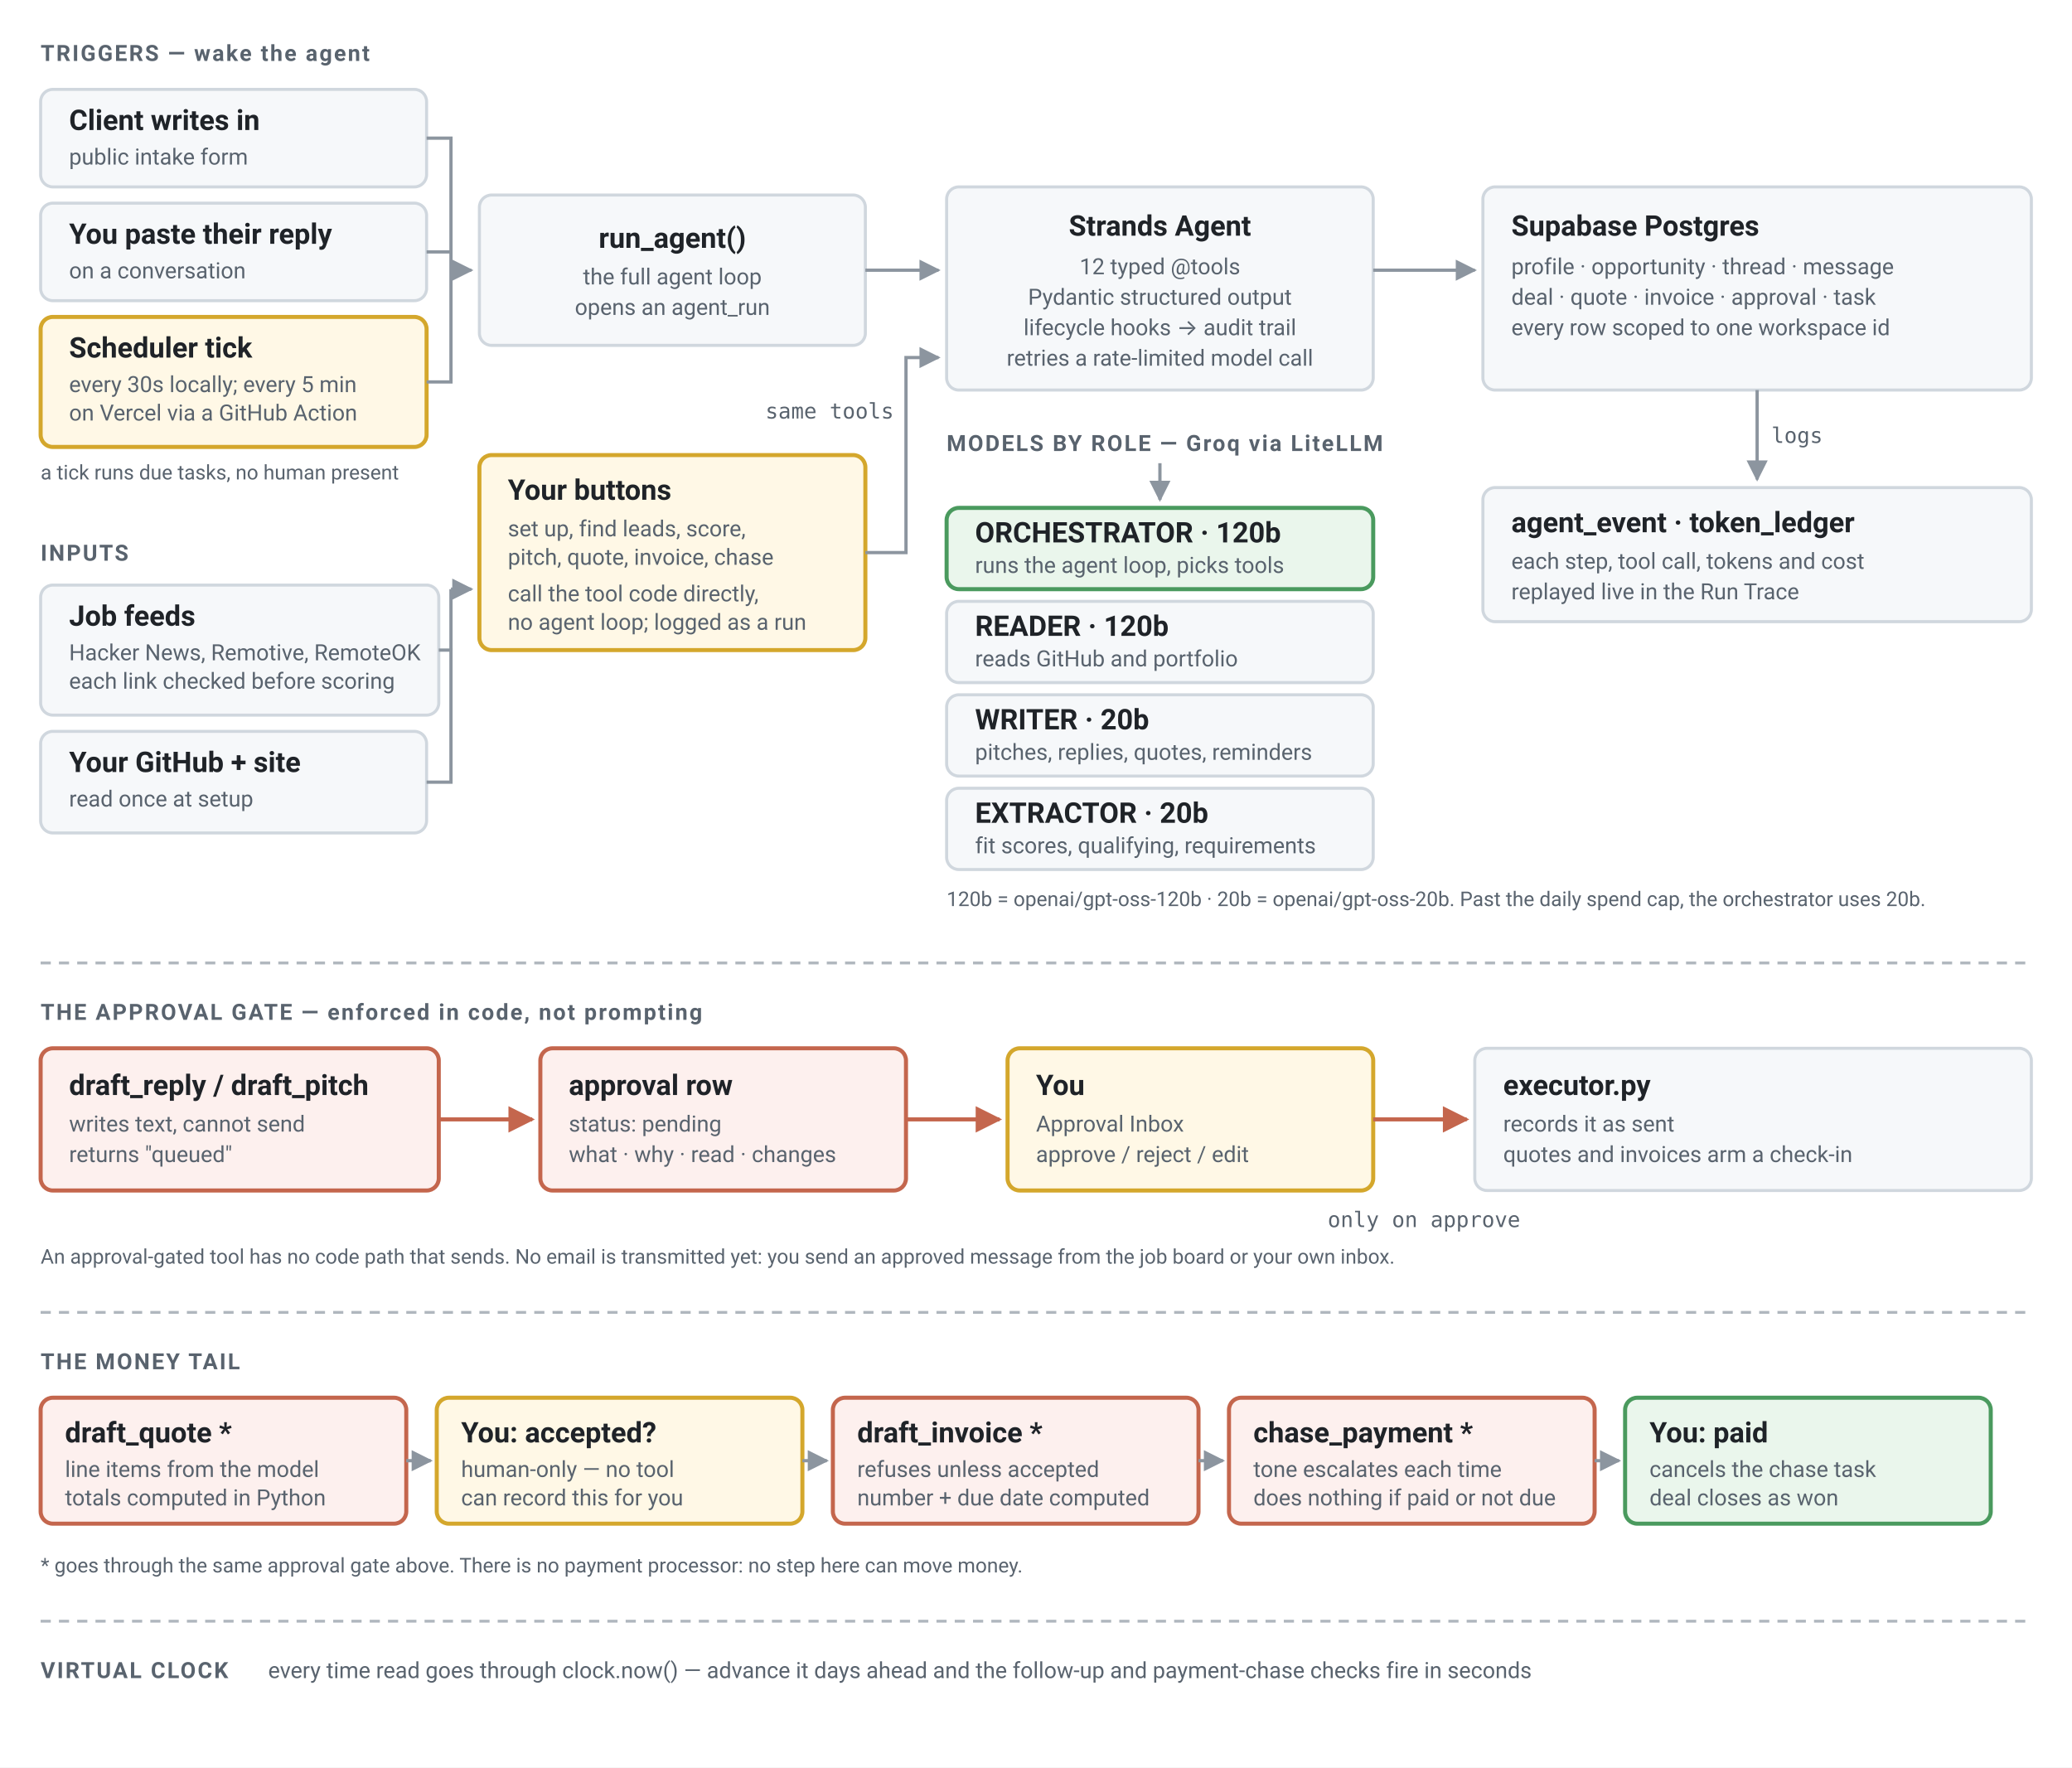
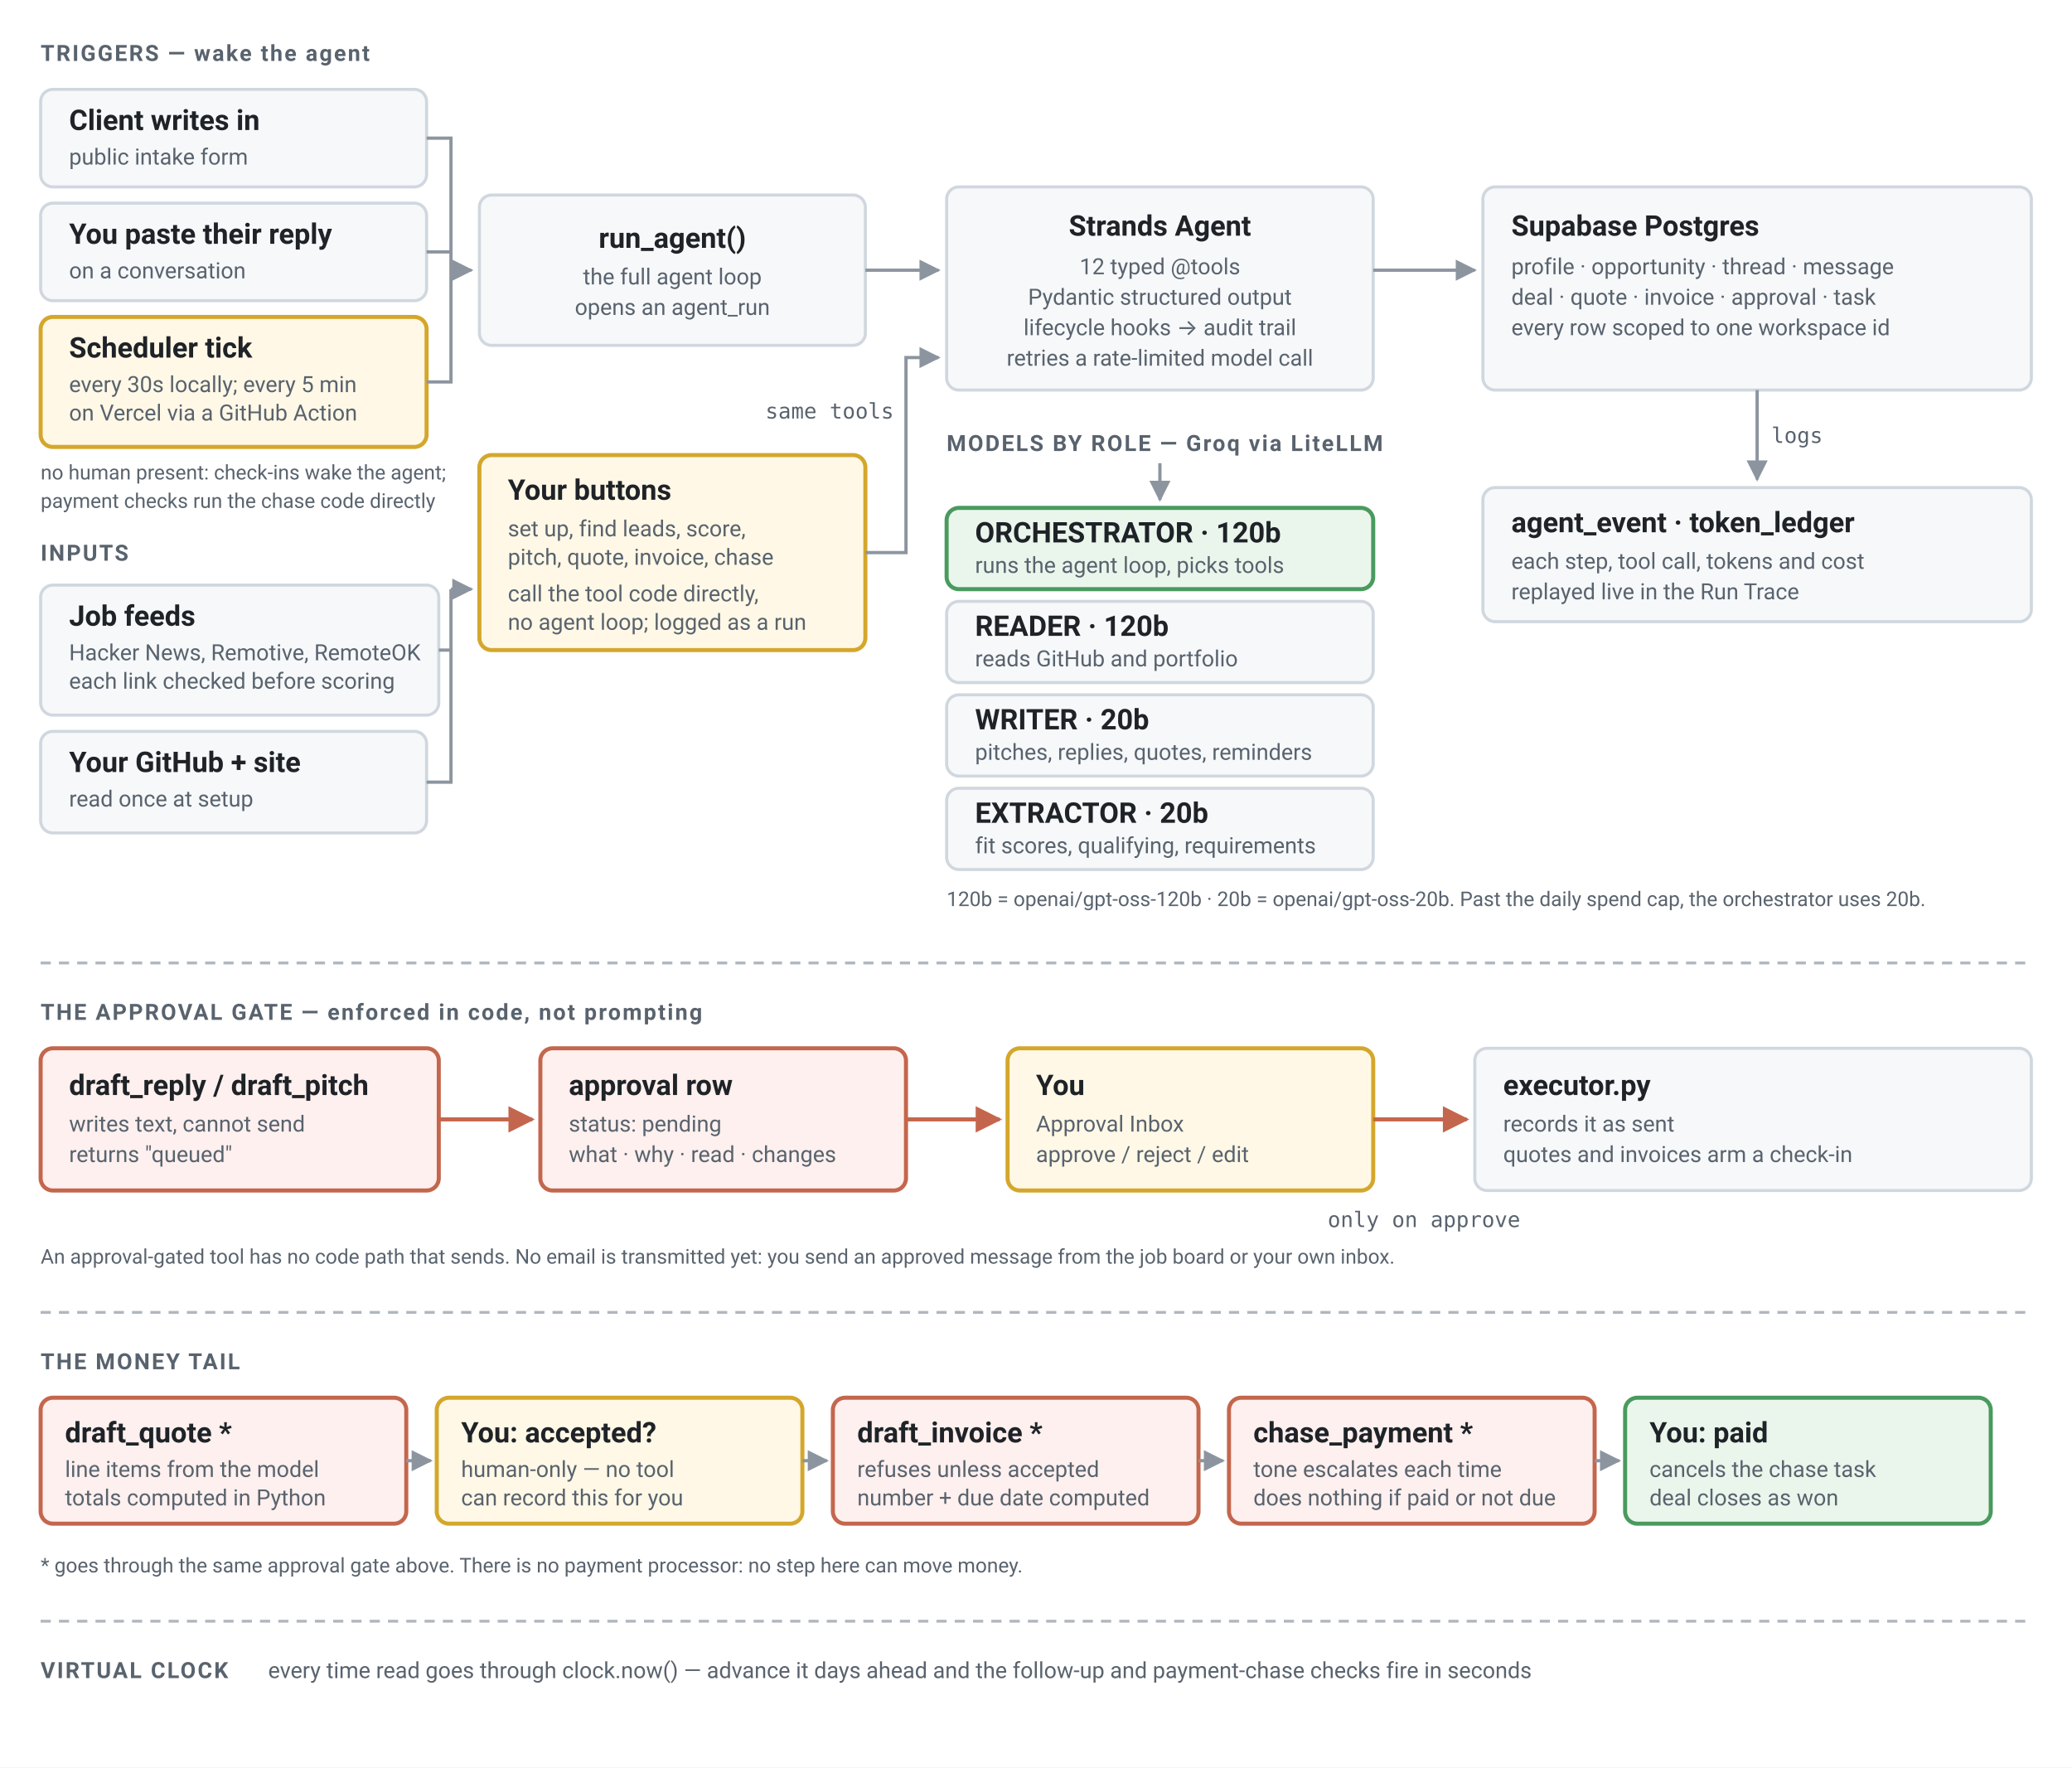
- <svg xmlns="http://www.w3.org/2000/svg" viewBox="0 0 1020 870" width="1020" height="870" role="img" aria-label="Clockwork architecture. Three triggers wake the Strands agent through run_agent: a client writing in through the public intake form, the freelancer pasting a client's reply into a conversation, and a scheduler tick that runs every 30 seconds locally and every 5 minutes on Vercel through a GitHub Action. The freelancer's own buttons (setup, find leads, score, pitch, quote, invoice, chase) call the same tool code directly without the agent loop, and each is still recorded as a run. Job feeds from Hacker News, Remotive and RemoteOK, and the freelancer's GitHub and portfolio site, are read by those buttons. The Strands agent has 12 typed tools, Pydantic structured output, lifecycle hooks and a retry for rate-limited model calls. Models are routed by role on Groq through LiteLLM: orchestrator and reader on gpt-oss-120b, writer and extractor on gpt-oss-20b. Everything is stored in Supabase Postgres, with every step, tool call, token count and cost in agent_event and token_ledger, replayed in the Run Trace. Approval-gated tools cannot send: they write a pending approval row, the freelancer approves in the Approval Inbox, and only then does the executor record the action as sent. No email is transmitted. The money tail runs quote, human acceptance, invoice, an escalating payment chase, and human confirmation of payment; totals are computed in Python and no step can move money. A virtual clock lets the demo advance days ahead.">
+ <svg xmlns="http://www.w3.org/2000/svg" viewBox="0 0 1020 870" width="1020" height="870" role="img" aria-label="Clockwork architecture. Three triggers wake the Strands agent through run_agent: a client writing in through the public intake form, the freelancer pasting a client's reply into a conversation, and a scheduler tick that runs every 30 seconds locally and every 5 minutes on Vercel through a GitHub Action. Scheduled check-ins wake the agent; scheduled payment checks call the chase code directly, and a check-in is skipped while a drafted reply still waits for approval. The freelancer's own buttons (setup, find leads, score, pitch, quote, invoice, chase) call the same tool code directly without the agent loop, and each is still recorded as a run. Job feeds from Hacker News, Remotive and RemoteOK, and the freelancer's GitHub and portfolio site, are read by those buttons. The Strands agent has 12 typed tools, Pydantic structured output, lifecycle hooks and a retry for rate-limited model calls. Models are routed by role on Groq through LiteLLM: orchestrator and reader on gpt-oss-120b, writer and extractor on gpt-oss-20b. Everything is stored in Supabase Postgres, with every step, tool call, token count and cost in agent_event and token_ledger, replayed in the Run Trace. Approval-gated tools cannot send: they write a pending approval row, the freelancer approves in the Approval Inbox, and only then does the executor record the action as sent. No email is transmitted. The money tail runs quote, human acceptance, invoice, an escalating payment chase, and human confirmation of payment; totals are computed in Python and no step can move money. A virtual clock lets the demo advance days ahead.">
  <style>
    .bg    { fill: #ffffff; }
    .box   { fill: #f6f8fa; stroke: #d0d7de; stroke-width: 1.5; }
    .box-accent { fill: #fff8e6; stroke: #d4a72c; stroke-width: 2; }
    .box-live   { fill: #eaf6ec; stroke: #4a9a5e; stroke-width: 2; }
    .box-gate   { fill: #fdf0ee; stroke: #c4664d; stroke-width: 2; }
    .t       { fill: #1f2328; font-family: ui-sans-serif, -apple-system, "Segoe UI", Roboto, sans-serif; }
    .title   { font-size: 14px; font-weight: 600; }
    .sub     { font-size: 11px; fill: #59636e; }
    .tiny    { font-size: 10px; fill: #59636e; }
    .lbl     { font-size: 10.5px; fill: #59636e; font-family: ui-monospace, SFMono-Regular, Menlo, monospace; }
    .hdr     { font-size: 11px; font-weight: 700; fill: #59636e; letter-spacing: .08em; }
    .line    { stroke: #8c959f; stroke-width: 1.6; fill: none; }
    .line-gate { stroke: #c4664d; stroke-width: 2; fill: none; }
    .rule    { stroke: #b0b7be; stroke-width: 1.4; fill: none; stroke-dasharray: 5 4; }

    @media (prefers-color-scheme: dark) {
      .bg    { fill: #0d1117; }
      .box   { fill: #161b22; stroke: #30363d; }
      .box-accent { fill: #2b2413; stroke: #d4a72c; }
      .box-live   { fill: #12261a; stroke: #4a9a5e; }
      .box-gate   { fill: #2b1a16; stroke: #c4664d; }
      .t     { fill: #e6edf3; }
      .sub, .tiny, .lbl, .hdr { fill: #8b949e; }
      .line  { stroke: #6e7681; }
      .rule  { stroke: #484f58; }
    }
  </style>
  <defs>
    <marker id="a" viewBox="0 0 10 10" refX="9" refY="5" markerWidth="6.5" markerHeight="6.5" orient="auto-start-reverse">
      <path d="M0,0 L10,5 L0,10 z" fill="#8c959f" />
    </marker>
    <marker id="ag" viewBox="0 0 10 10" refX="9" refY="5" markerWidth="6.5" markerHeight="6.5" orient="auto-start-reverse">
      <path d="M0,0 L10,5 L0,10 z" fill="#c4664d" />
    </marker>
  </defs>
  <rect class="bg" x="0" y="0" width="1020" height="870" />
  <text class="t hdr" x="20" y="30">TRIGGERS — wake the agent</text>
  <g>
    <rect class="box" x="20" y="44" width="190" height="48" rx="6" />
    <text class="t title" x="34" y="64">Client writes in</text>
    <text class="t sub" x="34" y="81">public intake form</text>
  </g>
  <g>
    <rect class="box" x="20" y="100" width="190" height="48" rx="6" />
    <text class="t title" x="34" y="120">You paste their reply</text>
    <text class="t sub" x="34" y="137">on a conversation</text>
  </g>
  <g>
    <rect class="box-accent" x="20" y="156" width="190" height="64" rx="6" />
    <text class="t title" x="34" y="176">Scheduler tick</text>
    <text class="t sub" x="34" y="193">every 30s locally; every 5 min</text>
    <text class="t sub" x="34" y="207">on Vercel via a GitHub Action</text>
  </g>
-   <text class="t tiny" x="20" y="236">a tick runs due tasks, no human present</text>
+   <text class="t tiny" x="20" y="236">no human present: check-ins wake the agent;</text>
+   <text class="t tiny" x="20" y="250">payment checks run the chase code directly</text>
  <path class="line" d="M210 68 L 222 68 L 222 188 L 210 188" />
  <path class="line" d="M210 124 L 222 124" />
  <path class="line" d="M222 133 L 232 133" marker-end="url(#a)" />
  <text class="t hdr" x="20" y="276">INPUTS</text>
  <g>
    <rect class="box" x="20" y="288" width="196" height="64" rx="6" />
    <text class="t title" x="34" y="308">Job feeds</text>
    <text class="t sub" x="34" y="325">Hacker News, Remotive, RemoteOK</text>
    <text class="t sub" x="34" y="339">each link checked before scoring</text>
  </g>
  <g>
    <rect class="box" x="20" y="360" width="190" height="50" rx="6" />
    <text class="t title" x="34" y="380">Your GitHub + site</text>
    <text class="t sub" x="34" y="397">read once at setup</text>
  </g>
  <path class="line" d="M216 320 L 222 320 L 222 385 L 210 385" />
  <path class="line" d="M222 290 L 222 320" />
  <path class="line" d="M222 290 L 232 290" marker-end="url(#a)" />
  <g>
    <rect class="box" x="236" y="96" width="190" height="74" rx="6" />
    <text class="t title" x="331" y="122" text-anchor="middle">run_agent()</text>
    <text class="t sub" x="331" y="140" text-anchor="middle">the full agent loop</text>
    <text class="t sub" x="331" y="155" text-anchor="middle">opens an agent_run</text>
  </g>
  <g>
    <rect class="box-accent" x="236" y="224" width="190" height="96" rx="6" />
    <text class="t title" x="250" y="246">Your buttons</text>
    <text class="t sub" x="250" y="264">set up, find leads, score,</text>
    <text class="t sub" x="250" y="278">pitch, quote, invoice, chase</text>
    <text class="t sub" x="250" y="296">call the tool code directly,</text>
    <text class="t sub" x="250" y="310">no agent loop; logged as a run</text>
  </g>
  <path class="line" d="M426 133 L 462 133" marker-end="url(#a)" />
  <path class="line" d="M426 272 L 446 272 L 446 176 L 462 176" marker-end="url(#a)" />
  <text class="t lbl" x="440" y="206" text-anchor="end">same tools</text>
  <g>
    <rect class="box" x="466" y="92" width="210" height="100" rx="6" />
    <text class="t title" x="571" y="116" text-anchor="middle">Strands Agent</text>
    <text class="t sub" x="571" y="135" text-anchor="middle">12 typed @tools</text>
    <text class="t sub" x="571" y="150" text-anchor="middle">Pydantic structured output</text>
    <text class="t sub" x="571" y="165" text-anchor="middle">lifecycle hooks → audit trail</text>
    <text class="t sub" x="571" y="180" text-anchor="middle">retries a rate-limited model call</text>
  </g>
  <text class="t hdr" x="466" y="222">MODELS BY ROLE — Groq via LiteLLM</text>
  <path class="line" d="M571 228 L 571 246" marker-end="url(#a)" />
  <g>
    <rect class="box-live" x="466" y="250" width="210" height="40" rx="6" />
    <text class="t title" x="480" y="267">ORCHESTRATOR · 120b</text>
    <text class="t sub" x="480" y="282">runs the agent loop, picks tools</text>
  </g>
  <g>
    <rect class="box" x="466" y="296" width="210" height="40" rx="6" />
    <text class="t title" x="480" y="313">READER · 120b</text>
    <text class="t sub" x="480" y="328">reads GitHub and portfolio</text>
  </g>
  <g>
    <rect class="box" x="466" y="342" width="210" height="40" rx="6" />
    <text class="t title" x="480" y="359">WRITER · 20b</text>
    <text class="t sub" x="480" y="374">pitches, replies, quotes, reminders</text>
  </g>
  <g>
    <rect class="box" x="466" y="388" width="210" height="40" rx="6" />
    <text class="t title" x="480" y="405">EXTRACTOR · 20b</text>
    <text class="t sub" x="480" y="420">fit scores, qualifying, requirements</text>
  </g>
  <text class="t tiny" x="466" y="446">120b = openai/gpt-oss-120b · 20b = openai/gpt-oss-20b. Past the daily spend cap, the orchestrator uses 20b.</text>
  <path class="line" d="M676 133 L 726 133" marker-end="url(#a)" />
  <g>
    <rect class="box" x="730" y="92" width="270" height="100" rx="6" />
    <text class="t title" x="744" y="116">Supabase Postgres</text>
    <text class="t sub" x="744" y="135">profile · opportunity · thread · message</text>
    <text class="t sub" x="744" y="150">deal · quote · invoice · approval · task</text>
    <text class="t sub" x="744" y="165">every row scoped to one workspace id</text>
  </g>
  <path class="line" d="M865 192 L 865 236" marker-end="url(#a)" />
  <text class="t lbl" x="872" y="218">logs</text>
  <g>
    <rect class="box" x="730" y="240" width="270" height="66" rx="6" />
    <text class="t title" x="744" y="262">agent_event · token_ledger</text>
    <text class="t sub" x="744" y="280">each step, tool call, tokens and cost</text>
    <text class="t sub" x="744" y="295">replayed live in the Run Trace</text>
  </g>
  <line class="rule" x1="20" y1="474" x2="1000" y2="474" />
  <text class="t hdr" x="20" y="502">THE APPROVAL GATE — enforced in code, not prompting</text>
  <g>
    <rect class="box-gate" x="20" y="516" width="196" height="70" rx="6" />
    <text class="t title" x="34" y="539">draft_reply / draft_pitch</text>
    <text class="t sub" x="34" y="557">writes text, cannot send</text>
    <text class="t sub" x="34" y="572">returns "queued"</text>
  </g>
  <path class="line-gate" d="M216 551 L 262 551" marker-end="url(#ag)" />
  <g>
    <rect class="box-gate" x="266" y="516" width="180" height="70" rx="6" />
    <text class="t title" x="280" y="539">approval row</text>
    <text class="t sub" x="280" y="557">status: pending</text>
    <text class="t sub" x="280" y="572">what · why · read · changes</text>
  </g>
  <path class="line-gate" d="M446 551 L 492 551" marker-end="url(#ag)" />
  <g>
    <rect class="box-accent" x="496" y="516" width="180" height="70" rx="6" />
    <text class="t title" x="510" y="539">You</text>
    <text class="t sub" x="510" y="557">Approval Inbox</text>
    <text class="t sub" x="510" y="572">approve / reject / edit</text>
  </g>
  <path class="line-gate" d="M676 551 L 722 551" marker-end="url(#ag)" />
  <text class="t lbl" x="701" y="604" text-anchor="middle">only on approve</text>
  <g>
    <rect class="box" x="726" y="516" width="274" height="70" rx="6" />
    <text class="t title" x="740" y="539">executor.py</text>
    <text class="t sub" x="740" y="557">records it as sent</text>
    <text class="t sub" x="740" y="572">quotes and invoices arm a check-in</text>
  </g>
  <text class="t tiny" x="20" y="622">An approval-gated tool has no code path that sends. No email is transmitted yet: you send an approved message from the job board or your own inbox.</text>
  <line class="rule" x1="20" y1="646" x2="1000" y2="646" />
  <text class="t hdr" x="20" y="674">THE MONEY TAIL</text>
  <g>
    <rect class="box-gate" x="20" y="688" width="180" height="62" rx="6" />
    <text class="t title" x="32" y="710">draft_quote *</text>
    <text class="t sub" x="32" y="727">line items from the model</text>
    <text class="t sub" x="32" y="741">totals computed in Python</text>
  </g>
  <path class="line" d="M200 719 L 212 719" marker-end="url(#a)" />
  <g>
    <rect class="box-accent" x="215" y="688" width="180" height="62" rx="6" />
    <text class="t title" x="227" y="710">You: accepted?</text>
    <text class="t sub" x="227" y="727">human-only — no tool</text>
    <text class="t sub" x="227" y="741">can record this for you</text>
  </g>
  <path class="line" d="M395 719 L 407 719" marker-end="url(#a)" />
  <g>
    <rect class="box-gate" x="410" y="688" width="180" height="62" rx="6" />
    <text class="t title" x="422" y="710">draft_invoice *</text>
    <text class="t sub" x="422" y="727">refuses unless accepted</text>
    <text class="t sub" x="422" y="741">number + due date computed</text>
  </g>
  <path class="line" d="M590 719 L 602 719" marker-end="url(#a)" />
  <g>
    <rect class="box-gate" x="605" y="688" width="180" height="62" rx="6" />
    <text class="t title" x="617" y="710">chase_payment *</text>
    <text class="t sub" x="617" y="727">tone escalates each time</text>
    <text class="t sub" x="617" y="741">does nothing if paid or not due</text>
  </g>
  <path class="line" d="M785 719 L 797 719" marker-end="url(#a)" />
  <g>
    <rect class="box-live" x="800" y="688" width="180" height="62" rx="6" />
    <text class="t title" x="812" y="710">You: paid</text>
    <text class="t sub" x="812" y="727">cancels the chase task</text>
    <text class="t sub" x="812" y="741">deal closes as won</text>
  </g>
  <text class="t tiny" x="20" y="774">* goes through the same approval gate above. There is no payment processor: no step here can move money.</text>
  <line class="rule" x1="20" y1="798" x2="1000" y2="798" />
  <text class="t hdr" x="20" y="826">VIRTUAL CLOCK</text>
  <text class="t sub" x="132" y="826">every time read goes through clock.now() — advance it days ahead and the follow-up and payment-chase checks fire in seconds</text>
</svg>
